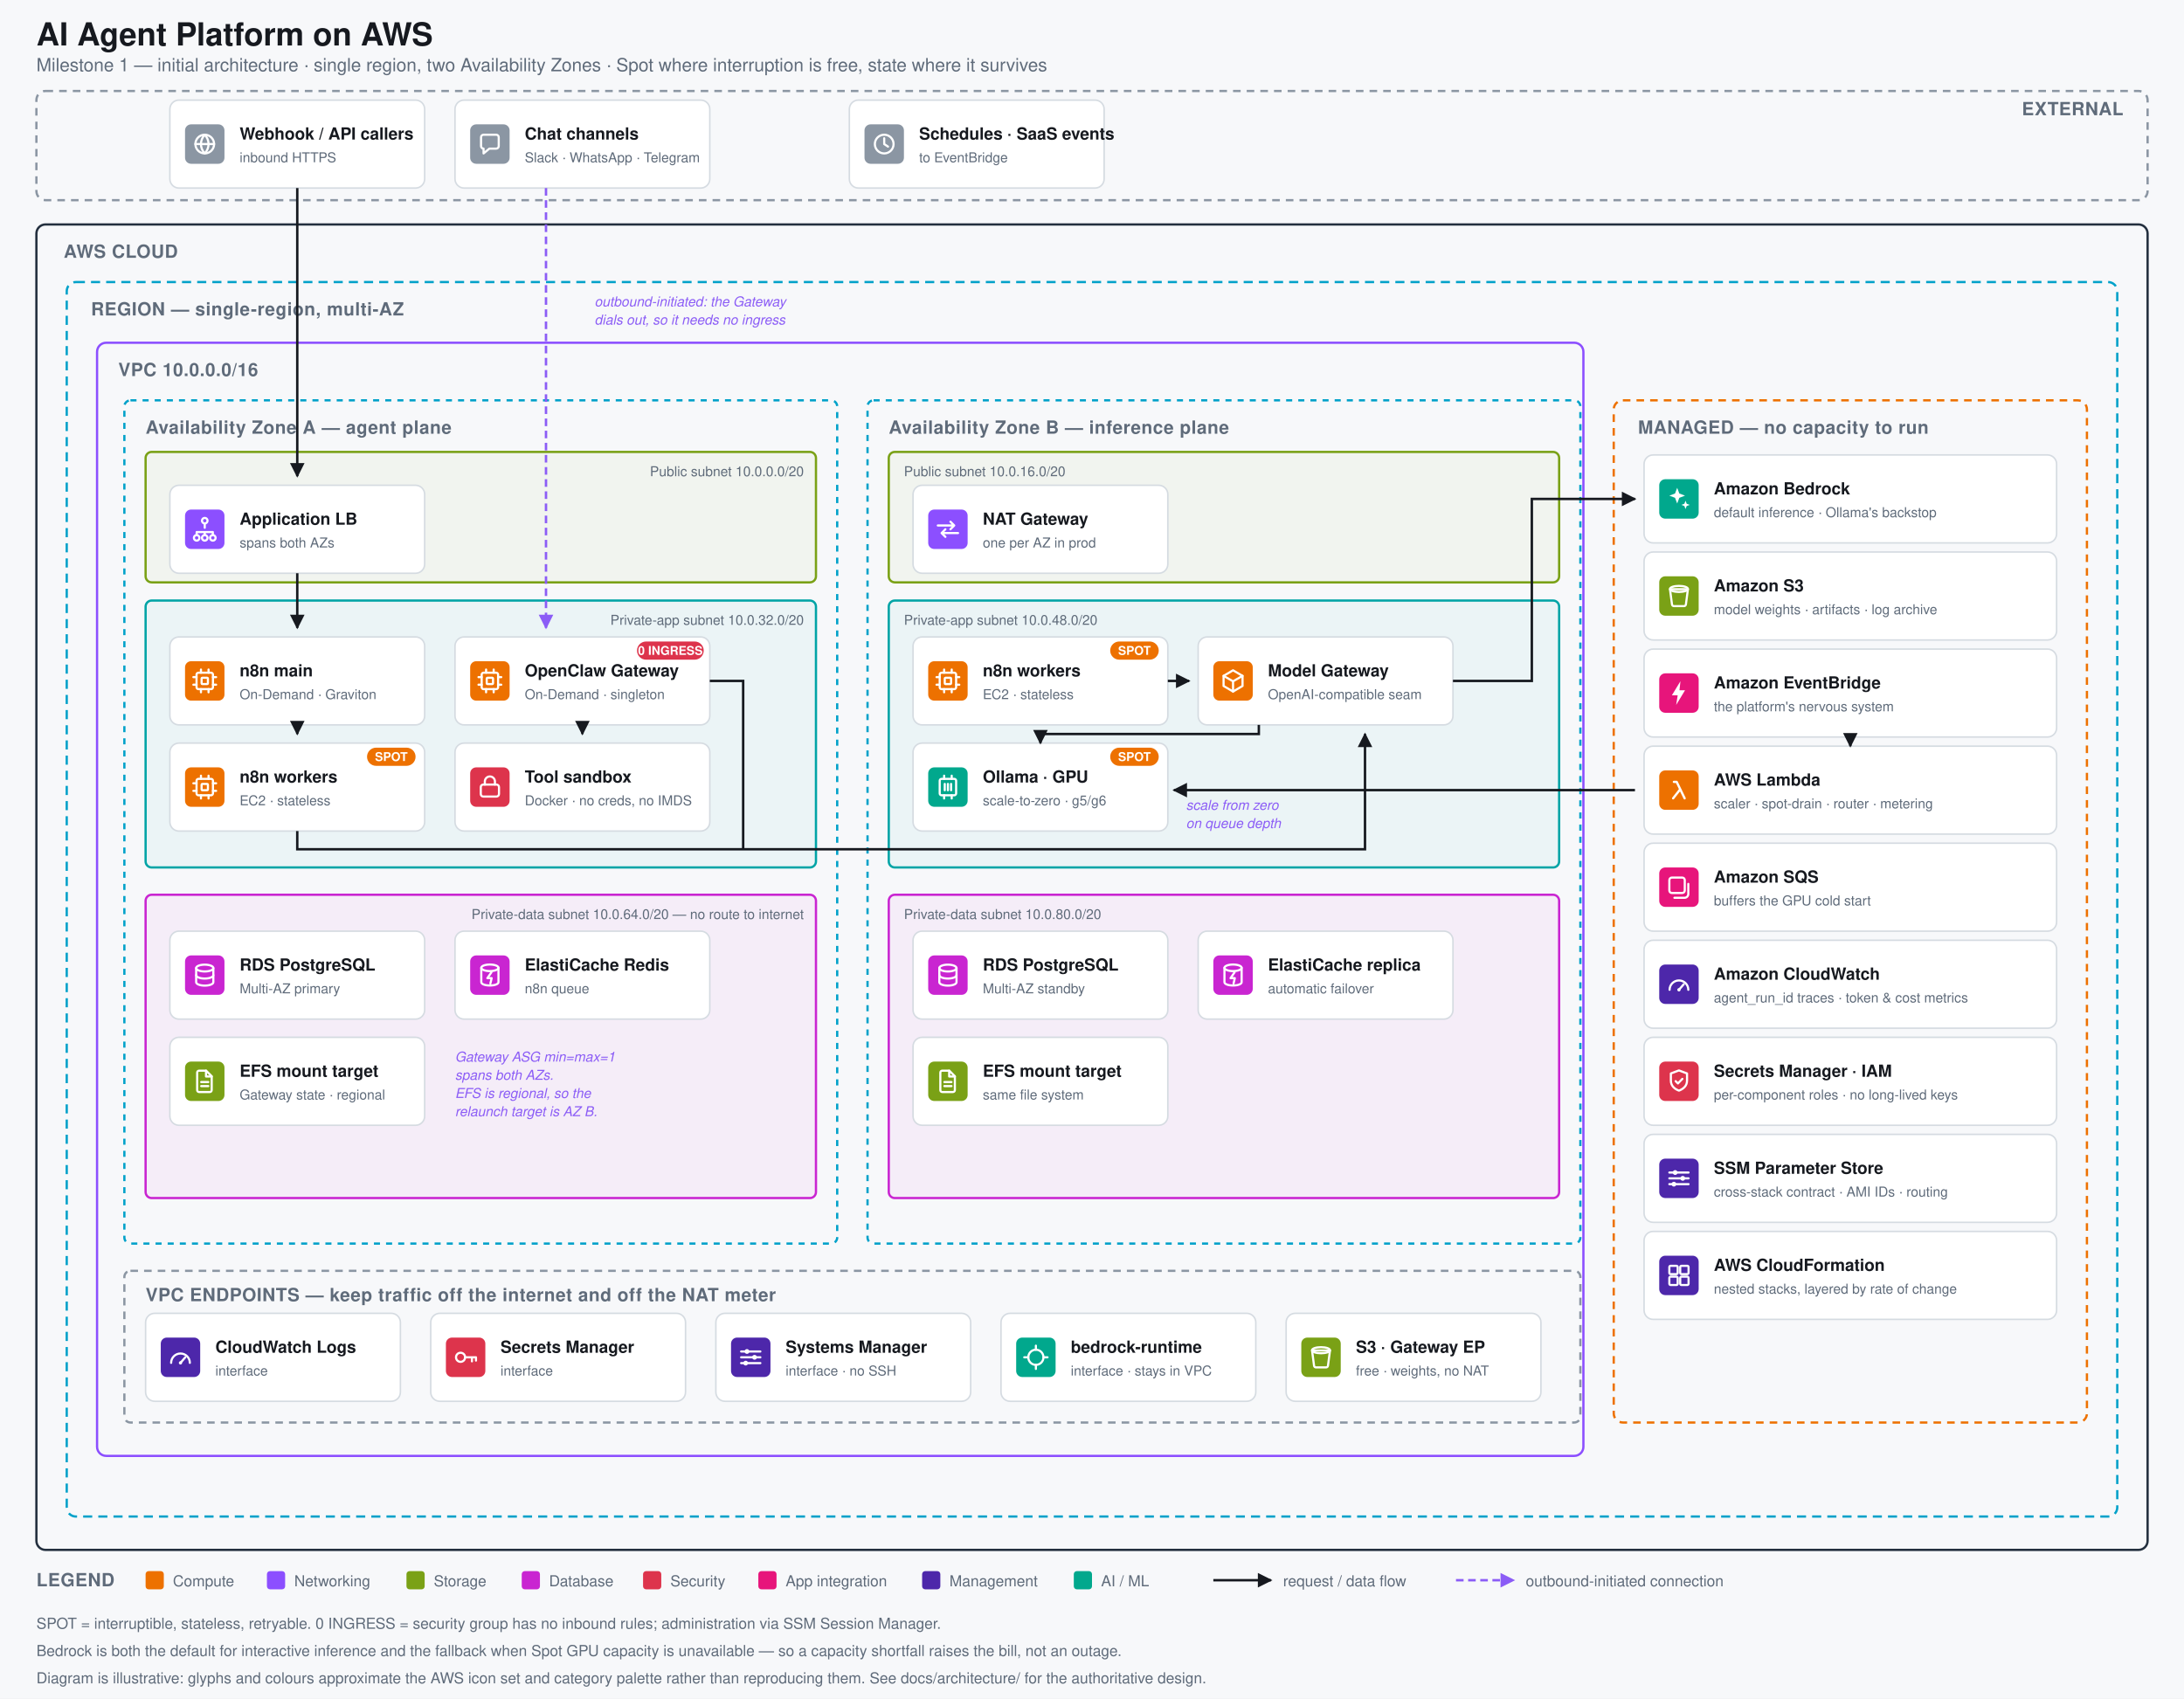
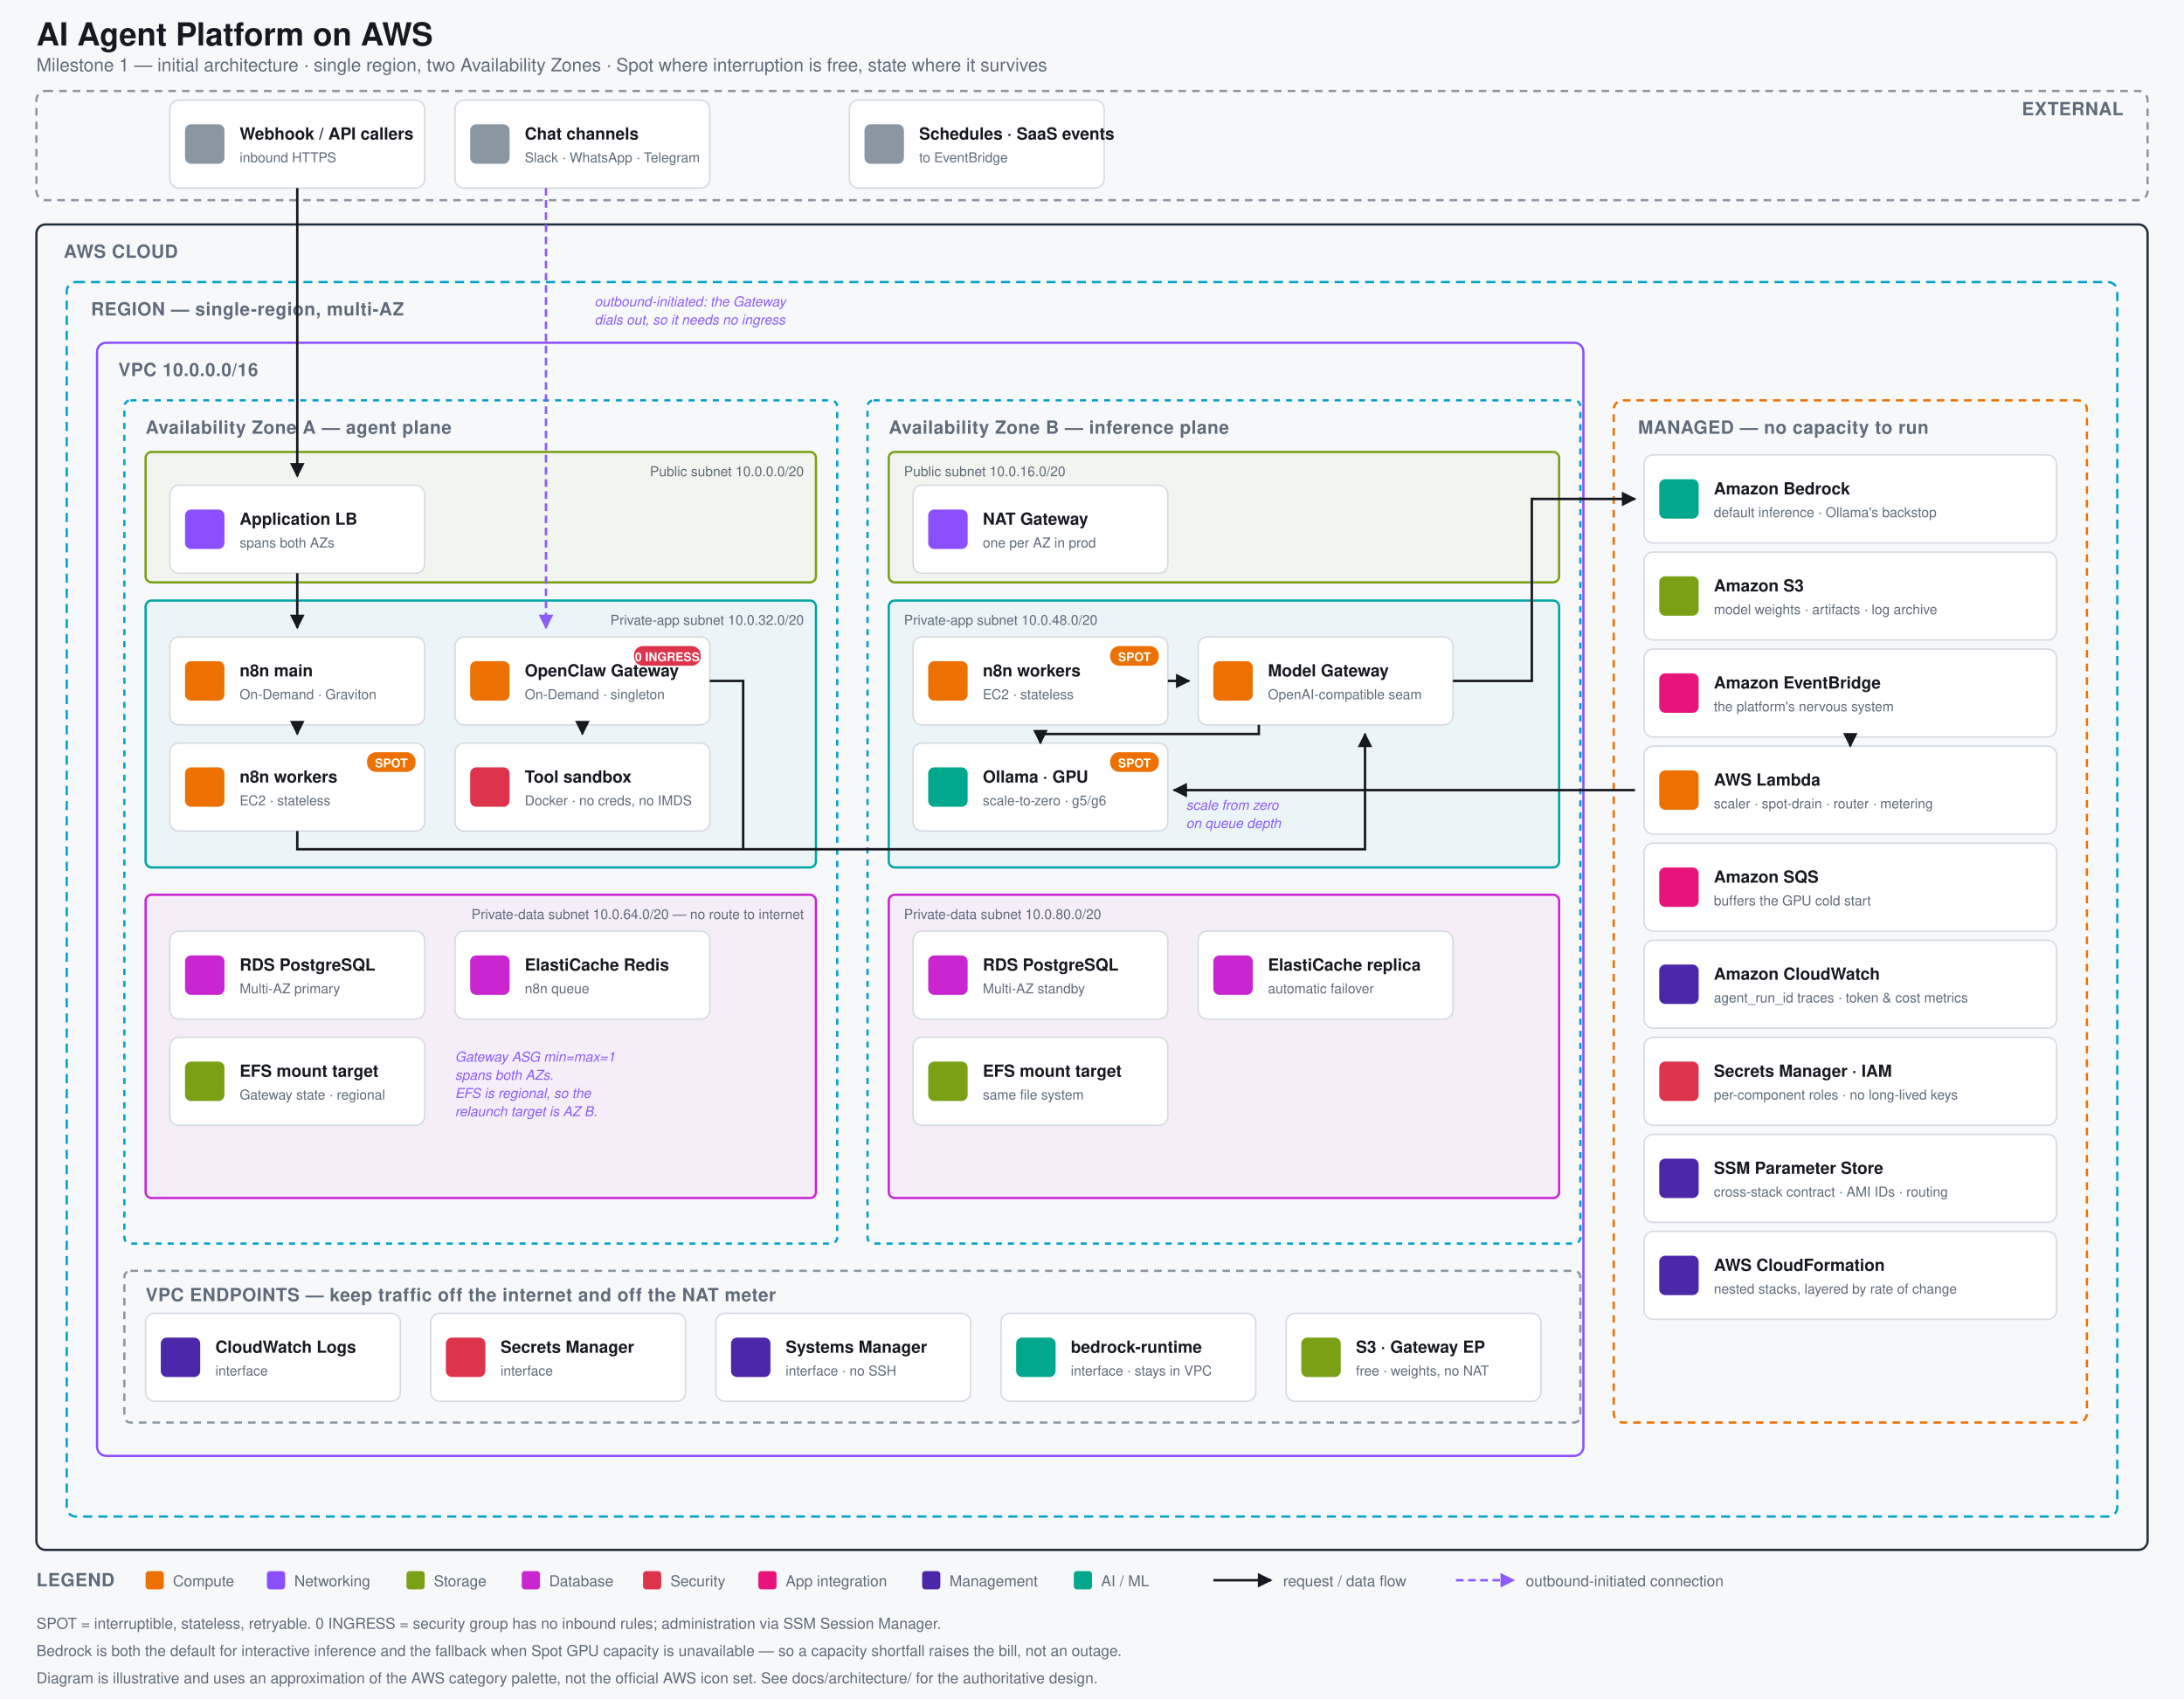
<svg xmlns="http://www.w3.org/2000/svg" viewBox="0 0 1440 1120" width="1440" height="1120" font-family="-apple-system, BlinkMacSystemFont, 'Segoe UI', Helvetica, Arial, sans-serif">
  <style>
    .canvas   { fill: #F7F8FA; }
    .t-title  { fill: #16191F; font-size: 21px; font-weight: 700; }
    .t-sub    { fill: #5F6B7A; font-size: 12px; }
    .t-zone   { fill: #5F6B7A; font-size: 12px; font-weight: 600; letter-spacing: .3px; }
    .t-name   { fill: #16191F; font-size: 11px; font-weight: 600; }
    .t-desc   { fill: #5F6B7A; font-size: 9px; }
    .t-note   { fill: #8B5CF6; font-size: 9px; font-style: italic; }
    .t-legend { fill: #5F6B7A; font-size: 10px; }
    .card     { fill: #FFFFFF; stroke: #D5DBE1; stroke-width: 1; }
    .box      { fill: none; stroke-width: 1.5; }
    .box-cloud{ stroke: #232F3E; }
    .box-reg  { stroke: #00A1C9; stroke-dasharray: 6 4; }
    .box-vpc  { stroke: #8C4FFF; }
    .box-az   { stroke: #00A1C9; stroke-dasharray: 4 4; }
    .box-pub  { stroke: #7AA116; fill: #7AA116; fill-opacity: .05; }
    .box-app  { stroke: #00A4A6; fill: #00A4A6; fill-opacity: .05; }
    .box-data { stroke: #C925D1; fill: #C925D1; fill-opacity: .05; }
    .box-ext  { stroke: #8B96A3; stroke-dasharray: 5 4; }
    .box-mgd  { stroke: #ED7100; stroke-dasharray: 5 4; }
    .flow     { stroke: #16191F; stroke-width: 1.6; fill: none; }
    .flow-d   { stroke: #8B5CF6; stroke-width: 1.6; fill: none; stroke-dasharray: 5 3; }
    .badge    { fill: #DD344C; }
    .badge-t  { fill: #FFFFFF; font-size: 8px; font-weight: 700; }
    .spot     { fill: #ED7100; }

    @media (prefers-color-scheme: dark) {
      .canvas  { fill: #0D1117; }
      .t-title { fill: #E6EDF3; }
      .t-name  { fill: #E6EDF3; }
      .t-sub, .t-zone, .t-desc, .t-legend { fill: #8B949E; }
      .card    { fill: #161B22; stroke: #30363D; }
      .box-cloud { stroke: #8B949E; }
      .flow    { stroke: #E6EDF3; }
    }
  </style>
  <defs>
    <marker id="ah" viewBox="0 0 10 10" refX="9" refY="5" markerWidth="6" markerHeight="6" orient="auto-start-reverse">
      <path d="M 0 0 L 10 5 L 0 10 z" fill="context-stroke" />
    </marker>
-     <symbol id="i-ec2" viewBox="0 0 24 24">
-       <g fill="none" stroke="#FFFFFF" stroke-width="1.7" stroke-linecap="round" stroke-linejoin="round">
-         <rect x="5.5" y="5.5" width="13" height="13" rx="1.5" />
-         <rect x="9.5" y="9.5" width="5" height="5" rx="0.5" />
-         <path d="M9 5.5V3M15 5.5V3M9 18.5V21M15 18.5V21M5.5 9H3M5.5 15H3M18.5 9H21M18.5 15H21" />
-       </g>
-     </symbol>
-     <symbol id="i-gpu" viewBox="0 0 24 24">
-       <g fill="none" stroke="#FFFFFF" stroke-width="1.7" stroke-linecap="round" stroke-linejoin="round">
-         <rect x="5.5" y="5.5" width="13" height="13" rx="1.5" />
-         <path d="M9.5 9.5v5M12 9.5v5M14.5 9.5v5" />
-         <path d="M9 5.5V3M15 5.5V3M9 18.5V21M15 18.5V21" />
-       </g>
-     </symbol>
-     <symbol id="i-lambda" viewBox="0 0 24 24">
-       <g fill="none" stroke="#FFFFFF" stroke-width="1.8" stroke-linecap="round" stroke-linejoin="round">
-         <path d="M8 5.5h2.2l6.3 13" />
-         <path d="M12.8 11.6 7.4 18.5" />
-       </g>
-     </symbol>
-     <symbol id="i-cube" viewBox="0 0 24 24">
-       <g fill="none" stroke="#FFFFFF" stroke-width="1.7" stroke-linecap="round" stroke-linejoin="round">
-         <path d="M12 3.6 19.5 8v8L12 20.4 4.5 16V8z" />
-         <path d="M4.5 8 12 12.3 19.5 8M12 12.3v8.1" />
-       </g>
-     </symbol>
-     <symbol id="i-lock" viewBox="0 0 24 24">
-       <g fill="none" stroke="#FFFFFF" stroke-width="1.7" stroke-linecap="round" stroke-linejoin="round">
-         <rect x="4.8" y="10" width="14.4" height="9.5" rx="2" />
-         <path d="M8 10V7.6a4 4 0 0 1 8 0V10" />
-       </g>
-     </symbol>
-     <symbol id="i-alb" viewBox="0 0 24 24">
-       <g fill="none" stroke="#FFFFFF" stroke-width="1.7" stroke-linecap="round" stroke-linejoin="round">
-         <circle cx="12" cy="5.2" r="2.2" />
-         <circle cx="5.6" cy="18.8" r="2.2" />
-         <circle cx="12" cy="18.8" r="2.2" />
-         <circle cx="18.4" cy="18.8" r="2.2" />
-         <path d="M12 7.4v3.4M5.6 16.6v-2.4h12.8v2.4M12 14.2v2.4" />
-       </g>
-     </symbol>
-     <symbol id="i-nat" viewBox="0 0 24 24">
-       <g fill="none" stroke="#FFFFFF" stroke-width="1.7" stroke-linecap="round" stroke-linejoin="round">
-         <path d="M4 9h13M14 6l3 3-3 3" />
-         <path d="M20 15H7M10 18l-3-3 3-3" />
-       </g>
-     </symbol>
-     <symbol id="i-endpoint" viewBox="0 0 24 24">
-       <g fill="none" stroke="#FFFFFF" stroke-width="1.7" stroke-linecap="round" stroke-linejoin="round">
-         <circle cx="12" cy="12" r="6" />
-         <path d="M12 6V2.8M12 21.2V18M6 12H2.8M21.2 12H18" />
-       </g>
-     </symbol>
-     <symbol id="i-rds" viewBox="0 0 24 24">
-       <g fill="none" stroke="#FFFFFF" stroke-width="1.7" stroke-linecap="round" stroke-linejoin="round">
-         <ellipse cx="12" cy="6.4" rx="6.8" ry="2.7" />
-         <path d="M5.2 6.4v11.2c0 1.5 3 2.7 6.8 2.7s6.8-1.2 6.8-2.7V6.4" />
-         <path d="M5.2 12c0 1.5 3 2.7 6.8 2.7s6.8-1.2 6.8-2.7" />
-       </g>
-     </symbol>
-     <symbol id="i-cache" viewBox="0 0 24 24">
-       <g fill="none" stroke="#FFFFFF" stroke-width="1.7" stroke-linecap="round" stroke-linejoin="round">
-         <ellipse cx="12" cy="6.2" rx="6.8" ry="2.6" />
-         <path d="M5.2 6.2v11.4c0 1.5 3 2.6 6.8 2.6s6.8-1.1 6.8-2.6V6.2" />
-         <path d="M13.2 9.8 10 14.4h3.4L12.4 18.6" />
-       </g>
-     </symbol>
-     <symbol id="i-efs" viewBox="0 0 24 24">
-       <g fill="none" stroke="#FFFFFF" stroke-width="1.7" stroke-linecap="round" stroke-linejoin="round">
-         <path d="M7.5 3.6h5.6l4.4 4.4v11a1.5 1.5 0 0 1-1.5 1.5H7.5A1.5 1.5 0 0 1 6 19V5.1a1.5 1.5 0 0 1 1.5-1.5z" />
-         <path d="M13 3.6V8.2h4.5" />
-         <path d="M9.2 12.6h5.6M9.2 15.8h5.6" />
-       </g>
-     </symbol>
-     <symbol id="i-s3" viewBox="0 0 24 24">
-       <g fill="none" stroke="#FFFFFF" stroke-width="1.7" stroke-linecap="round" stroke-linejoin="round">
-         <path d="M4.9 6.6h14.2l-1.6 12.1a1.5 1.5 0 0 1-1.5 1.3H8a1.5 1.5 0 0 1-1.5-1.3z" />
-         <ellipse cx="12" cy="6.4" rx="7.1" ry="2.4" />
-       </g>
-     </symbol>
-     <symbol id="i-bolt" viewBox="0 0 24 24">
-       <path d="M13.2 2.6 6.4 13.8h4.6L9.8 21.4l7-11.6h-4.4z" fill="#FFFFFF" stroke="none" />
-     </symbol>
-     <symbol id="i-sqs" viewBox="0 0 24 24">
-       <g fill="none" stroke="#FFFFFF" stroke-width="1.7" stroke-linecap="round" stroke-linejoin="round">
-         <rect x="4.4" y="4.4" width="12.2" height="12.2" rx="2" />
-         <path d="M8.4 20.4h8a3 3 0 0 0 3-3v-8" />
-       </g>
-     </symbol>
-     <symbol id="i-cloudwatch" viewBox="0 0 24 24">
-       <g fill="none" stroke="#FFFFFF" stroke-width="1.7" stroke-linecap="round" stroke-linejoin="round">
-         <path d="M4.6 16.4a7.4 7.4 0 1 1 14.8 0" />
-         <path d="M12 16.4 15.8 12" />
-         <circle cx="12" cy="16.4" r="1.3" fill="#FFFFFF" stroke="none" />
-       </g>
-     </symbol>
-     <symbol id="i-key" viewBox="0 0 24 24">
-       <g fill="none" stroke="#FFFFFF" stroke-width="1.7" stroke-linecap="round" stroke-linejoin="round">
-         <circle cx="8" cy="12" r="3.6" />
-         <path d="M11.6 12h8.6M17 12v3.2M20.2 12v2.6" />
-       </g>
-     </symbol>
-     <symbol id="i-shield" viewBox="0 0 24 24">
-       <g fill="none" stroke="#FFFFFF" stroke-width="1.7" stroke-linecap="round" stroke-linejoin="round">
-         <path d="M12 3.4 18.4 5.8v5.6c0 4.2-2.8 6.6-6.4 8-3.6-1.4-6.4-3.8-6.4-8V5.8z" />
-         <path d="m9.4 11.9 1.8 1.8 3.5-3.6" />
-       </g>
-     </symbol>
-     <symbol id="i-ssm" viewBox="0 0 24 24">
-       <g fill="none" stroke="#FFFFFF" stroke-width="1.7" stroke-linecap="round" stroke-linejoin="round">
-         <path d="M4.4 7.4h15.2M4.4 12h15.2M4.4 16.6h15.2" />
-         <circle cx="9" cy="7.4" r="1.9" fill="#FFFFFF" stroke="none" />
-         <circle cx="15" cy="12" r="1.9" fill="#FFFFFF" stroke="none" />
-         <circle cx="8" cy="16.6" r="1.9" fill="#FFFFFF" stroke="none" />
-       </g>
-     </symbol>
-     <symbol id="i-cfn" viewBox="0 0 24 24">
-       <g fill="none" stroke="#FFFFFF" stroke-width="1.7" stroke-linecap="round" stroke-linejoin="round">
-         <rect x="4.4" y="4.4" width="6.6" height="6.6" rx="1" />
-         <rect x="13" y="4.4" width="6.6" height="6.6" rx="1" />
-         <rect x="4.4" y="13" width="6.6" height="6.6" rx="1" />
-         <rect x="13" y="13" width="6.6" height="6.6" rx="1" />
-       </g>
-     </symbol>
-     <symbol id="i-bedrock" viewBox="0 0 24 24">
-       <path d="M10.6 3.2 12.3 7.7 16.8 9.4 12.3 11.1 10.6 15.6 8.9 11.1 4.4 9.4 8.9 7.7z" fill="#FFFFFF" stroke="none" />
-       <path d="M17.2 13.4 18.1 15.8 20.5 16.7 18.1 17.6 17.2 20 16.3 17.6 13.9 16.7 16.3 15.8z" fill="#FFFFFF" stroke="none" />
-     </symbol>
-     <symbol id="i-chat" viewBox="0 0 24 24">
-       <g fill="none" stroke="#FFFFFF" stroke-width="1.7" stroke-linecap="round" stroke-linejoin="round">
-         <path d="M5 6.6a2 2 0 0 1 2-2h10a2 2 0 0 1 2 2v7a2 2 0 0 1-2 2h-5.4L7 19.4V15.6a2 2 0 0 1-2-2z" />
-       </g>
-     </symbol>
-     <symbol id="i-globe" viewBox="0 0 24 24">
-       <g fill="none" stroke="#FFFFFF" stroke-width="1.7" stroke-linecap="round" stroke-linejoin="round">
-         <circle cx="12" cy="12" r="7.4" />
-         <path d="M4.6 12h14.8" />
-         <path d="M12 4.6c2 2.2 3 4.7 3 7.4s-1 5.2-3 7.4c-2-2.2-3-4.7-3-7.4s1-5.2 3-7.4z" />
-       </g>
-     </symbol>
-     <symbol id="i-clock" viewBox="0 0 24 24">
-       <g fill="none" stroke="#FFFFFF" stroke-width="1.7" stroke-linecap="round" stroke-linejoin="round">
-         <circle cx="12" cy="12" r="7.4" />
-         <path d="M12 7.4V12l3 2" />
-       </g>
-     </symbol>
  </defs>
  <rect class="canvas" width="1440" height="1120" />
  <text class="t-title" x="24" y="30">AI Agent Platform on AWS</text>
  <text class="t-sub" x="24" y="47">Milestone 1 — initial architecture · single region, two Availability Zones · Spot where interruption is free, state where it survives</text>
  <rect class="box box-ext" x="24" y="60" width="1392" height="72" rx="6" />
  <text class="t-zone" x="1400" y="76" text-anchor="end">EXTERNAL</text>
  <g transform="translate(112,66)">
    <rect class="card" width="168" height="58" rx="6" />
    <rect x="10" y="16" width="26" height="26" rx="4" fill="#8B96A3" />
-     <use href="#i-globe" x="13" y="19" width="20" height="20" />
    <text class="t-name" x="46" y="26">Webhook / API callers</text>
    <text class="t-desc" x="46" y="41">inbound HTTPS</text>
  </g>
  <g transform="translate(300,66)">
    <rect class="card" width="168" height="58" rx="6" />
    <rect x="10" y="16" width="26" height="26" rx="4" fill="#8B96A3" />
-     <use href="#i-chat" x="13" y="19" width="20" height="20" />
    <text class="t-name" x="46" y="26">Chat channels</text>
    <text class="t-desc" x="46" y="41">Slack · WhatsApp · Telegram</text>
  </g>
  <g transform="translate(560,66)">
    <rect class="card" width="168" height="58" rx="6" />
    <rect x="10" y="16" width="26" height="26" rx="4" fill="#8B96A3" />
-     <use href="#i-clock" x="13" y="19" width="20" height="20" />
    <text class="t-name" x="46" y="26">Schedules · SaaS events</text>
    <text class="t-desc" x="46" y="41">to EventBridge</text>
  </g>
  <rect class="box box-cloud" x="24" y="148" width="1392" height="874" rx="6" />
  <text class="t-zone" x="42" y="170">AWS CLOUD</text>
  <rect class="box box-reg" x="44" y="186" width="1352" height="814" rx="6" />
  <text class="t-zone" x="60" y="208">REGION — single-region, multi-AZ</text>
  <rect class="box box-vpc" x="64" y="226" width="980" height="734" rx="6" />
  <text class="t-zone" x="78" y="248">VPC  10.0.0.0/16</text>
  <rect class="box box-az" x="82" y="264" width="470" height="556" rx="4" />
  <text class="t-zone" x="96" y="286">Availability Zone A  —  agent plane</text>
  <rect class="box box-pub" x="96" y="298" width="442" height="86" rx="4" />
  <text class="t-desc" x="530" y="314" text-anchor="end">Public subnet  10.0.0.0/20</text>
  <g transform="translate(112,320)">
    <rect class="card" width="168" height="58" rx="6" />
    <rect x="10" y="16" width="26" height="26" rx="4" fill="#8C4FFF" />
-     <use href="#i-alb" x="13" y="19" width="20" height="20" />
    <text class="t-name" x="46" y="26">Application LB</text>
    <text class="t-desc" x="46" y="41">spans both AZs</text>
  </g>
  <rect class="box box-app" x="96" y="396" width="442" height="176" rx="4" />
  <text class="t-desc" x="530" y="412" text-anchor="end">Private-app subnet  10.0.32.0/20</text>
  <g transform="translate(112,420)">
    <rect class="card" width="168" height="58" rx="6" />
    <rect x="10" y="16" width="26" height="26" rx="4" fill="#ED7100" />
-     <use href="#i-ec2" x="13" y="19" width="20" height="20" />
    <text class="t-name" x="46" y="26">n8n main</text>
    <text class="t-desc" x="46" y="41">On-Demand · Graviton</text>
  </g>
  <g transform="translate(300,420)">
    <rect class="card" width="168" height="58" rx="6" />
    <rect x="10" y="16" width="26" height="26" rx="4" fill="#ED7100" />
-     <use href="#i-ec2" x="13" y="19" width="20" height="20" />
    <text class="t-name" x="46" y="26">OpenClaw Gateway</text>
    <text class="t-desc" x="46" y="41">On-Demand · singleton</text>
-     <rect class="badge" x="120" y="3" width="44" height="12" rx="6" />
-     <text class="badge-t" x="142" y="11.8" text-anchor="middle">0 INGRESS</text>
+     <rect class="badge" x="118" y="6" width="44" height="13" rx="6" />
+     <text class="badge-t" x="140" y="16" text-anchor="middle">0 INGRESS</text>
  </g>
  <g transform="translate(112,490)">
    <rect class="card" width="168" height="58" rx="6" />
    <rect x="10" y="16" width="26" height="26" rx="4" fill="#ED7100" />
-     <use href="#i-ec2" x="13" y="19" width="20" height="20" />
    <text class="t-name" x="46" y="26">n8n workers</text>
    <text class="t-desc" x="46" y="41">EC2 · stateless</text>
-     <rect class="spot" x="130" y="3" width="32" height="12" rx="6" />
-     <text class="badge-t" x="146" y="11.8" text-anchor="middle">SPOT</text>
+     <rect class="spot" x="130" y="6" width="32" height="13" rx="6" />
+     <text class="badge-t" x="146" y="16" text-anchor="middle">SPOT</text>
  </g>
  <g transform="translate(300,490)">
    <rect class="card" width="168" height="58" rx="6" />
    <rect x="10" y="16" width="26" height="26" rx="4" fill="#DD344C" />
-     <use href="#i-lock" x="13" y="19" width="20" height="20" />
    <text class="t-name" x="46" y="26">Tool sandbox</text>
    <text class="t-desc" x="46" y="41">Docker · no creds, no IMDS</text>
  </g>
  <rect class="box box-data" x="96" y="590" width="442" height="200" rx="4" />
  <text class="t-desc" x="530" y="606" text-anchor="end">Private-data subnet  10.0.64.0/20  —  no route to internet</text>
  <g transform="translate(112,614)">
    <rect class="card" width="168" height="58" rx="6" />
    <rect x="10" y="16" width="26" height="26" rx="4" fill="#C925D1" />
-     <use href="#i-rds" x="13" y="19" width="20" height="20" />
    <text class="t-name" x="46" y="26">RDS PostgreSQL</text>
    <text class="t-desc" x="46" y="41">Multi-AZ primary</text>
  </g>
  <g transform="translate(300,614)">
    <rect class="card" width="168" height="58" rx="6" />
    <rect x="10" y="16" width="26" height="26" rx="4" fill="#C925D1" />
-     <use href="#i-cache" x="13" y="19" width="20" height="20" />
    <text class="t-name" x="46" y="26">ElastiCache Redis</text>
    <text class="t-desc" x="46" y="41">n8n queue</text>
  </g>
  <g transform="translate(112,684)">
    <rect class="card" width="168" height="58" rx="6" />
    <rect x="10" y="16" width="26" height="26" rx="4" fill="#7AA116" />
-     <use href="#i-efs" x="13" y="19" width="20" height="20" />
    <text class="t-name" x="46" y="26">EFS mount target</text>
    <text class="t-desc" x="46" y="41">Gateway state · regional</text>
  </g>
  <text class="t-note" x="300" y="700">Gateway ASG min=max=1</text>
  <text class="t-note" x="300" y="712">spans both AZs.</text>
  <text class="t-note" x="300" y="724">EFS is regional, so the</text>
  <text class="t-note" x="300" y="736">relaunch target is AZ B.</text>
  <rect class="box box-az" x="572" y="264" width="470" height="556" rx="4" />
  <text class="t-zone" x="586" y="286">Availability Zone B  —  inference plane</text>
  <rect class="box box-pub" x="586" y="298" width="442" height="86" rx="4" />
  <text class="t-desc" x="596" y="314">Public subnet  10.0.16.0/20</text>
  <g transform="translate(602,320)">
    <rect class="card" width="168" height="58" rx="6" />
    <rect x="10" y="16" width="26" height="26" rx="4" fill="#8C4FFF" />
-     <use href="#i-nat" x="13" y="19" width="20" height="20" />
    <text class="t-name" x="46" y="26">NAT Gateway</text>
    <text class="t-desc" x="46" y="41">one per AZ in prod</text>
  </g>
  <rect class="box box-app" x="586" y="396" width="442" height="176" rx="4" />
  <text class="t-desc" x="596" y="412">Private-app subnet  10.0.48.0/20</text>
  <g transform="translate(602,420)">
    <rect class="card" width="168" height="58" rx="6" />
    <rect x="10" y="16" width="26" height="26" rx="4" fill="#ED7100" />
-     <use href="#i-ec2" x="13" y="19" width="20" height="20" />
    <text class="t-name" x="46" y="26">n8n workers</text>
    <text class="t-desc" x="46" y="41">EC2 · stateless</text>
-     <rect class="spot" x="130" y="3" width="32" height="12" rx="6" />
-     <text class="badge-t" x="146" y="11.8" text-anchor="middle">SPOT</text>
+     <rect class="spot" x="130" y="6" width="32" height="13" rx="6" />
+     <text class="badge-t" x="146" y="16" text-anchor="middle">SPOT</text>
  </g>
  <g transform="translate(790,420)">
    <rect class="card" width="168" height="58" rx="6" />
    <rect x="10" y="16" width="26" height="26" rx="4" fill="#ED7100" />
-     <use href="#i-cube" x="13" y="19" width="20" height="20" />
    <text class="t-name" x="46" y="26">Model Gateway</text>
    <text class="t-desc" x="46" y="41">OpenAI-compatible seam</text>
  </g>
  <g transform="translate(602,490)">
    <rect class="card" width="168" height="58" rx="6" />
    <rect x="10" y="16" width="26" height="26" rx="4" fill="#01A88D" />
-     <use href="#i-gpu" x="13" y="19" width="20" height="20" />
    <text class="t-name" x="46" y="26">Ollama · GPU</text>
    <text class="t-desc" x="46" y="41">scale-to-zero · g5/g6</text>
-     <rect class="spot" x="130" y="3" width="32" height="12" rx="6" />
-     <text class="badge-t" x="146" y="11.8" text-anchor="middle">SPOT</text>
+     <rect class="spot" x="130" y="6" width="32" height="13" rx="6" />
+     <text class="badge-t" x="146" y="16" text-anchor="middle">SPOT</text>
  </g>
  <rect class="box box-data" x="586" y="590" width="442" height="200" rx="4" />
  <text class="t-desc" x="596" y="606">Private-data subnet  10.0.80.0/20</text>
  <g transform="translate(602,614)">
    <rect class="card" width="168" height="58" rx="6" />
    <rect x="10" y="16" width="26" height="26" rx="4" fill="#C925D1" />
-     <use href="#i-rds" x="13" y="19" width="20" height="20" />
    <text class="t-name" x="46" y="26">RDS PostgreSQL</text>
    <text class="t-desc" x="46" y="41">Multi-AZ standby</text>
  </g>
  <g transform="translate(790,614)">
    <rect class="card" width="168" height="58" rx="6" />
    <rect x="10" y="16" width="26" height="26" rx="4" fill="#C925D1" />
-     <use href="#i-cache" x="13" y="19" width="20" height="20" />
    <text class="t-name" x="46" y="26">ElastiCache replica</text>
    <text class="t-desc" x="46" y="41">automatic failover</text>
  </g>
  <g transform="translate(602,684)">
    <rect class="card" width="168" height="58" rx="6" />
    <rect x="10" y="16" width="26" height="26" rx="4" fill="#7AA116" />
-     <use href="#i-efs" x="13" y="19" width="20" height="20" />
    <text class="t-name" x="46" y="26">EFS mount target</text>
    <text class="t-desc" x="46" y="41">same file system</text>
  </g>
  <rect class="box box-ext" x="82" y="838" width="960" height="100" rx="4" />
  <text class="t-zone" x="96" y="858">VPC ENDPOINTS — keep traffic off the internet and off the NAT meter</text>
  <g transform="translate(96,866)">
    <rect class="card" width="168" height="58" rx="6" />
    <rect x="10" y="16" width="26" height="26" rx="4" fill="#4D27AA" />
-     <use href="#i-cloudwatch" x="13" y="19" width="20" height="20" />
    <text class="t-name" x="46" y="26">CloudWatch Logs</text>
    <text class="t-desc" x="46" y="41">interface</text>
  </g>
  <g transform="translate(284,866)">
    <rect class="card" width="168" height="58" rx="6" />
    <rect x="10" y="16" width="26" height="26" rx="4" fill="#DD344C" />
-     <use href="#i-key" x="13" y="19" width="20" height="20" />
    <text class="t-name" x="46" y="26">Secrets Manager</text>
    <text class="t-desc" x="46" y="41">interface</text>
  </g>
  <g transform="translate(472,866)">
    <rect class="card" width="168" height="58" rx="6" />
    <rect x="10" y="16" width="26" height="26" rx="4" fill="#4D27AA" />
-     <use href="#i-ssm" x="13" y="19" width="20" height="20" />
    <text class="t-name" x="46" y="26">Systems Manager</text>
    <text class="t-desc" x="46" y="41">interface · no SSH</text>
  </g>
  <g transform="translate(660,866)">
    <rect class="card" width="168" height="58" rx="6" />
    <rect x="10" y="16" width="26" height="26" rx="4" fill="#01A88D" />
-     <use href="#i-endpoint" x="13" y="19" width="20" height="20" />
    <text class="t-name" x="46" y="26">bedrock-runtime</text>
    <text class="t-desc" x="46" y="41">interface · stays in VPC</text>
  </g>
  <g transform="translate(848,866)">
    <rect class="card" width="168" height="58" rx="6" />
    <rect x="10" y="16" width="26" height="26" rx="4" fill="#7AA116" />
-     <use href="#i-s3" x="13" y="19" width="20" height="20" />
    <text class="t-name" x="46" y="26">S3 · Gateway EP</text>
    <text class="t-desc" x="46" y="41">free · weights, no NAT</text>
  </g>
  <rect class="box box-mgd" x="1064" y="264" width="312" height="674" rx="6" />
  <text class="t-zone" x="1080" y="286">MANAGED — no capacity to run</text>
  <g transform="translate(1084,300)">
    <rect class="card" width="272" height="58" rx="6" />
    <rect x="10" y="16" width="26" height="26" rx="4" fill="#01A88D" />
-     <use href="#i-bedrock" x="13" y="19" width="20" height="20" />
    <text class="t-name" x="46" y="26">Amazon Bedrock</text>
    <text class="t-desc" x="46" y="41">default inference · Ollama's backstop</text>
  </g>
  <g transform="translate(1084,364)">
    <rect class="card" width="272" height="58" rx="6" />
    <rect x="10" y="16" width="26" height="26" rx="4" fill="#7AA116" />
-     <use href="#i-s3" x="13" y="19" width="20" height="20" />
    <text class="t-name" x="46" y="26">Amazon S3</text>
    <text class="t-desc" x="46" y="41">model weights · artifacts · log archive</text>
  </g>
  <g transform="translate(1084,428)">
    <rect class="card" width="272" height="58" rx="6" />
    <rect x="10" y="16" width="26" height="26" rx="4" fill="#E7157B" />
-     <use href="#i-bolt" x="13" y="19" width="20" height="20" />
    <text class="t-name" x="46" y="26">Amazon EventBridge</text>
    <text class="t-desc" x="46" y="41">the platform's nervous system</text>
  </g>
  <g transform="translate(1084,492)">
    <rect class="card" width="272" height="58" rx="6" />
    <rect x="10" y="16" width="26" height="26" rx="4" fill="#ED7100" />
-     <use href="#i-lambda" x="13" y="19" width="20" height="20" />
    <text class="t-name" x="46" y="26">AWS Lambda</text>
    <text class="t-desc" x="46" y="41">scaler · spot-drain · router · metering</text>
  </g>
  <g transform="translate(1084,556)">
    <rect class="card" width="272" height="58" rx="6" />
    <rect x="10" y="16" width="26" height="26" rx="4" fill="#E7157B" />
-     <use href="#i-sqs" x="13" y="19" width="20" height="20" />
    <text class="t-name" x="46" y="26">Amazon SQS</text>
    <text class="t-desc" x="46" y="41">buffers the GPU cold start</text>
  </g>
  <g transform="translate(1084,620)">
    <rect class="card" width="272" height="58" rx="6" />
    <rect x="10" y="16" width="26" height="26" rx="4" fill="#4D27AA" />
-     <use href="#i-cloudwatch" x="13" y="19" width="20" height="20" />
    <text class="t-name" x="46" y="26">Amazon CloudWatch</text>
    <text class="t-desc" x="46" y="41">agent_run_id traces · token &amp; cost metrics</text>
  </g>
  <g transform="translate(1084,684)">
    <rect class="card" width="272" height="58" rx="6" />
    <rect x="10" y="16" width="26" height="26" rx="4" fill="#DD344C" />
-     <use href="#i-shield" x="13" y="19" width="20" height="20" />
    <text class="t-name" x="46" y="26">Secrets Manager · IAM</text>
    <text class="t-desc" x="46" y="41">per-component roles · no long-lived keys</text>
  </g>
  <g transform="translate(1084,748)">
    <rect class="card" width="272" height="58" rx="6" />
    <rect x="10" y="16" width="26" height="26" rx="4" fill="#4D27AA" />
-     <use href="#i-ssm" x="13" y="19" width="20" height="20" />
    <text class="t-name" x="46" y="26">SSM Parameter Store</text>
    <text class="t-desc" x="46" y="41">cross-stack contract · AMI IDs · routing</text>
  </g>
  <g transform="translate(1084,812)">
    <rect class="card" width="272" height="58" rx="6" />
    <rect x="10" y="16" width="26" height="26" rx="4" fill="#4D27AA" />
-     <use href="#i-cfn" x="13" y="19" width="20" height="20" />
    <text class="t-name" x="46" y="26">AWS CloudFormation</text>
    <text class="t-desc" x="46" y="41">nested stacks, layered by rate of change</text>
  </g>
  <path class="flow" d="M 196 124 L 196 314" marker-end="url(#ah)" />
  <path class="flow-d" d="M 360 124 L 360 414" marker-end="url(#ah)" />
  <text class="t-note" x="392" y="202">outbound-initiated: the Gateway</text>
  <text class="t-note" x="392" y="214">dials out, so it needs no ingress</text>
  <path class="flow" d="M 196 378 L 196 414" marker-end="url(#ah)" />
  <path class="flow" d="M 196 478 L 196 484" marker-end="url(#ah)" />
  <path class="flow" d="M 384 478 L 384 484" marker-end="url(#ah)" />
  <path class="flow" d="M 196 548 L 196 560 L 900 560 L 900 484" marker-end="url(#ah)" />
  <path class="flow" d="M 468 449 L 490 449 L 490 560" />
  <path class="flow" d="M 770 449 L 784 449" marker-end="url(#ah)" />
  <path class="flow" d="M 958 449 L 1010 449 L 1010 329 L 1078 329" marker-end="url(#ah)" />
  <path class="flow" d="M 830 478 L 830 484 L 686 484 L 686 490" marker-end="url(#ah)" />
  <path class="flow" d="M 1220 486 L 1220 492" marker-end="url(#ah)" />
  <path class="flow" d="M 1078 521 L 774 521" marker-end="url(#ah)" />
  <text class="t-note" x="782" y="534">scale from zero</text>
  <text class="t-note" x="782" y="546">on queue depth</text>
  <text class="t-zone" x="24" y="1046">LEGEND</text>
  <rect x="96" y="1036" width="12" height="12" rx="2" fill="#ED7100" />
  <text class="t-legend" x="114" y="1046">Compute</text>
  <rect x="176" y="1036" width="12" height="12" rx="2" fill="#8C4FFF" />
  <text class="t-legend" x="194" y="1046">Networking</text>
  <rect x="268" y="1036" width="12" height="12" rx="2" fill="#7AA116" />
  <text class="t-legend" x="286" y="1046">Storage</text>
  <rect x="344" y="1036" width="12" height="12" rx="2" fill="#C925D1" />
  <text class="t-legend" x="362" y="1046">Database</text>
  <rect x="424" y="1036" width="12" height="12" rx="2" fill="#DD344C" />
  <text class="t-legend" x="442" y="1046">Security</text>
  <rect x="500" y="1036" width="12" height="12" rx="2" fill="#E7157B" />
  <text class="t-legend" x="518" y="1046">App integration</text>
  <rect x="608" y="1036" width="12" height="12" rx="2" fill="#4D27AA" />
  <text class="t-legend" x="626" y="1046">Management</text>
  <rect x="708" y="1036" width="12" height="12" rx="2" fill="#01A88D" />
  <text class="t-legend" x="726" y="1046">AI / ML</text>
  <path class="flow" d="M 800 1042 L 838 1042" marker-end="url(#ah)" />
  <text class="t-legend" x="846" y="1046">request / data flow</text>
  <path class="flow-d" d="M 960 1042 L 998 1042" marker-end="url(#ah)" />
  <text class="t-legend" x="1006" y="1046">outbound-initiated connection</text>
  <text class="t-legend" x="24" y="1074">SPOT = interruptible, stateless, retryable.  0 INGRESS = security group has no inbound rules; administration via SSM Session Manager.</text>
  <text class="t-legend" x="24" y="1092">Bedrock is both the default for interactive inference and the fallback when Spot GPU capacity is unavailable — so a capacity shortfall raises the bill, not an outage.</text>
-   <text class="t-legend" x="24" y="1110">Diagram is illustrative: glyphs and colours approximate the AWS icon set and category palette rather than reproducing them. See docs/architecture/ for the authoritative design.</text>
+   <text class="t-legend" x="24" y="1110">Diagram is illustrative and uses an approximation of the AWS category palette, not the official AWS icon set. See docs/architecture/ for the authoritative design.</text>
</svg>
